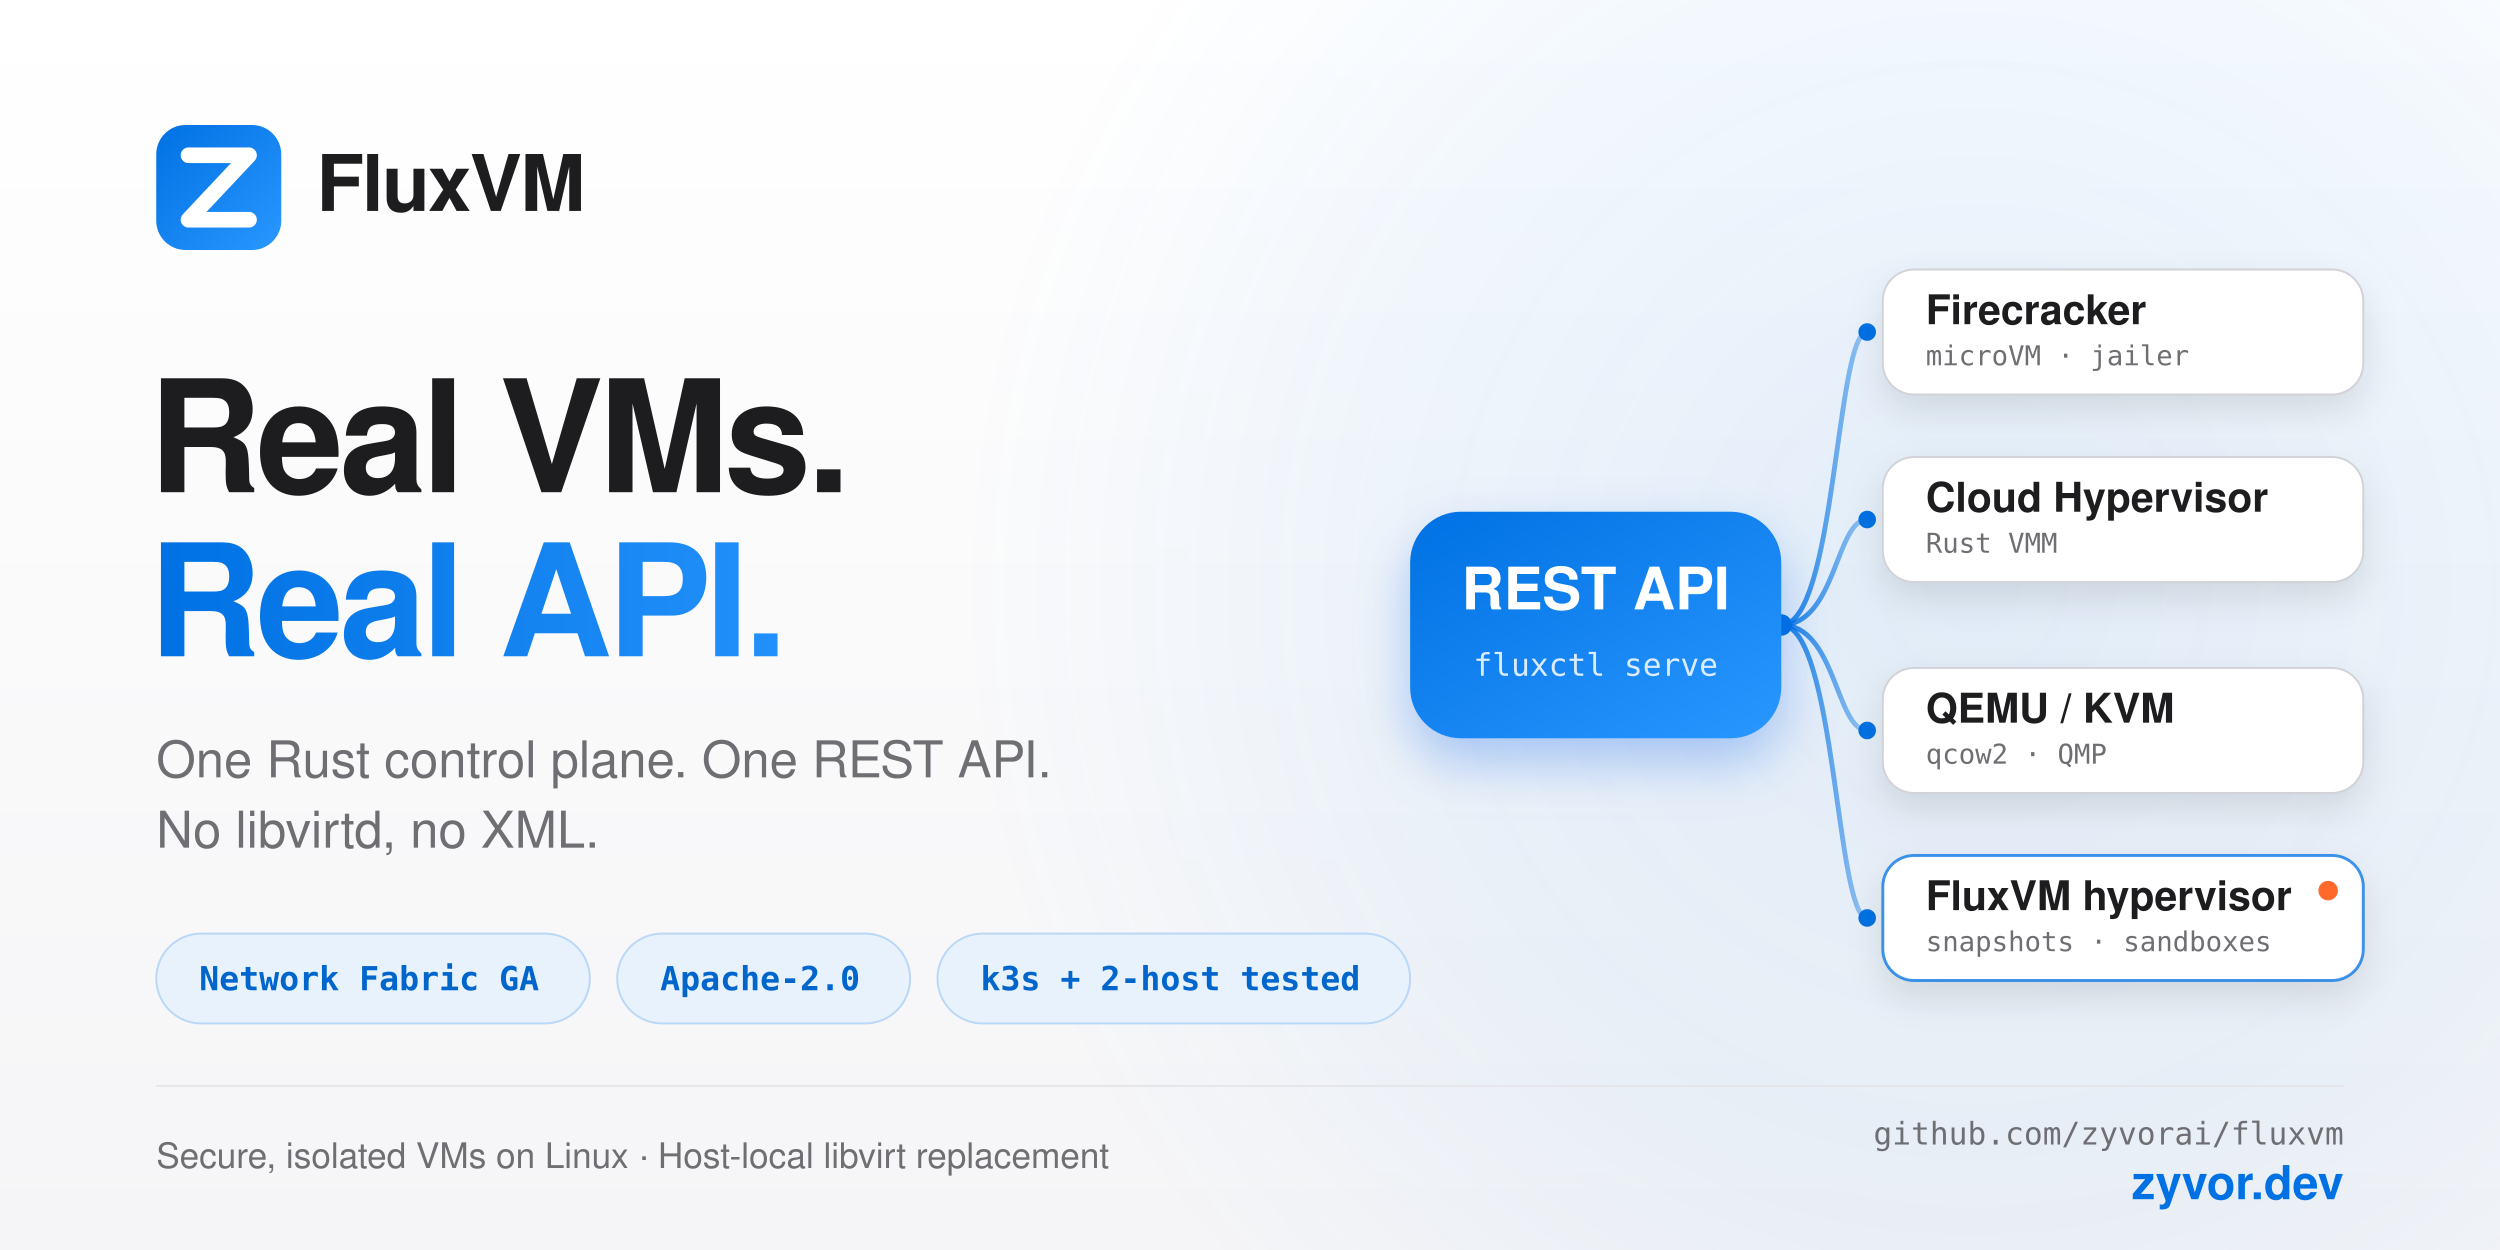
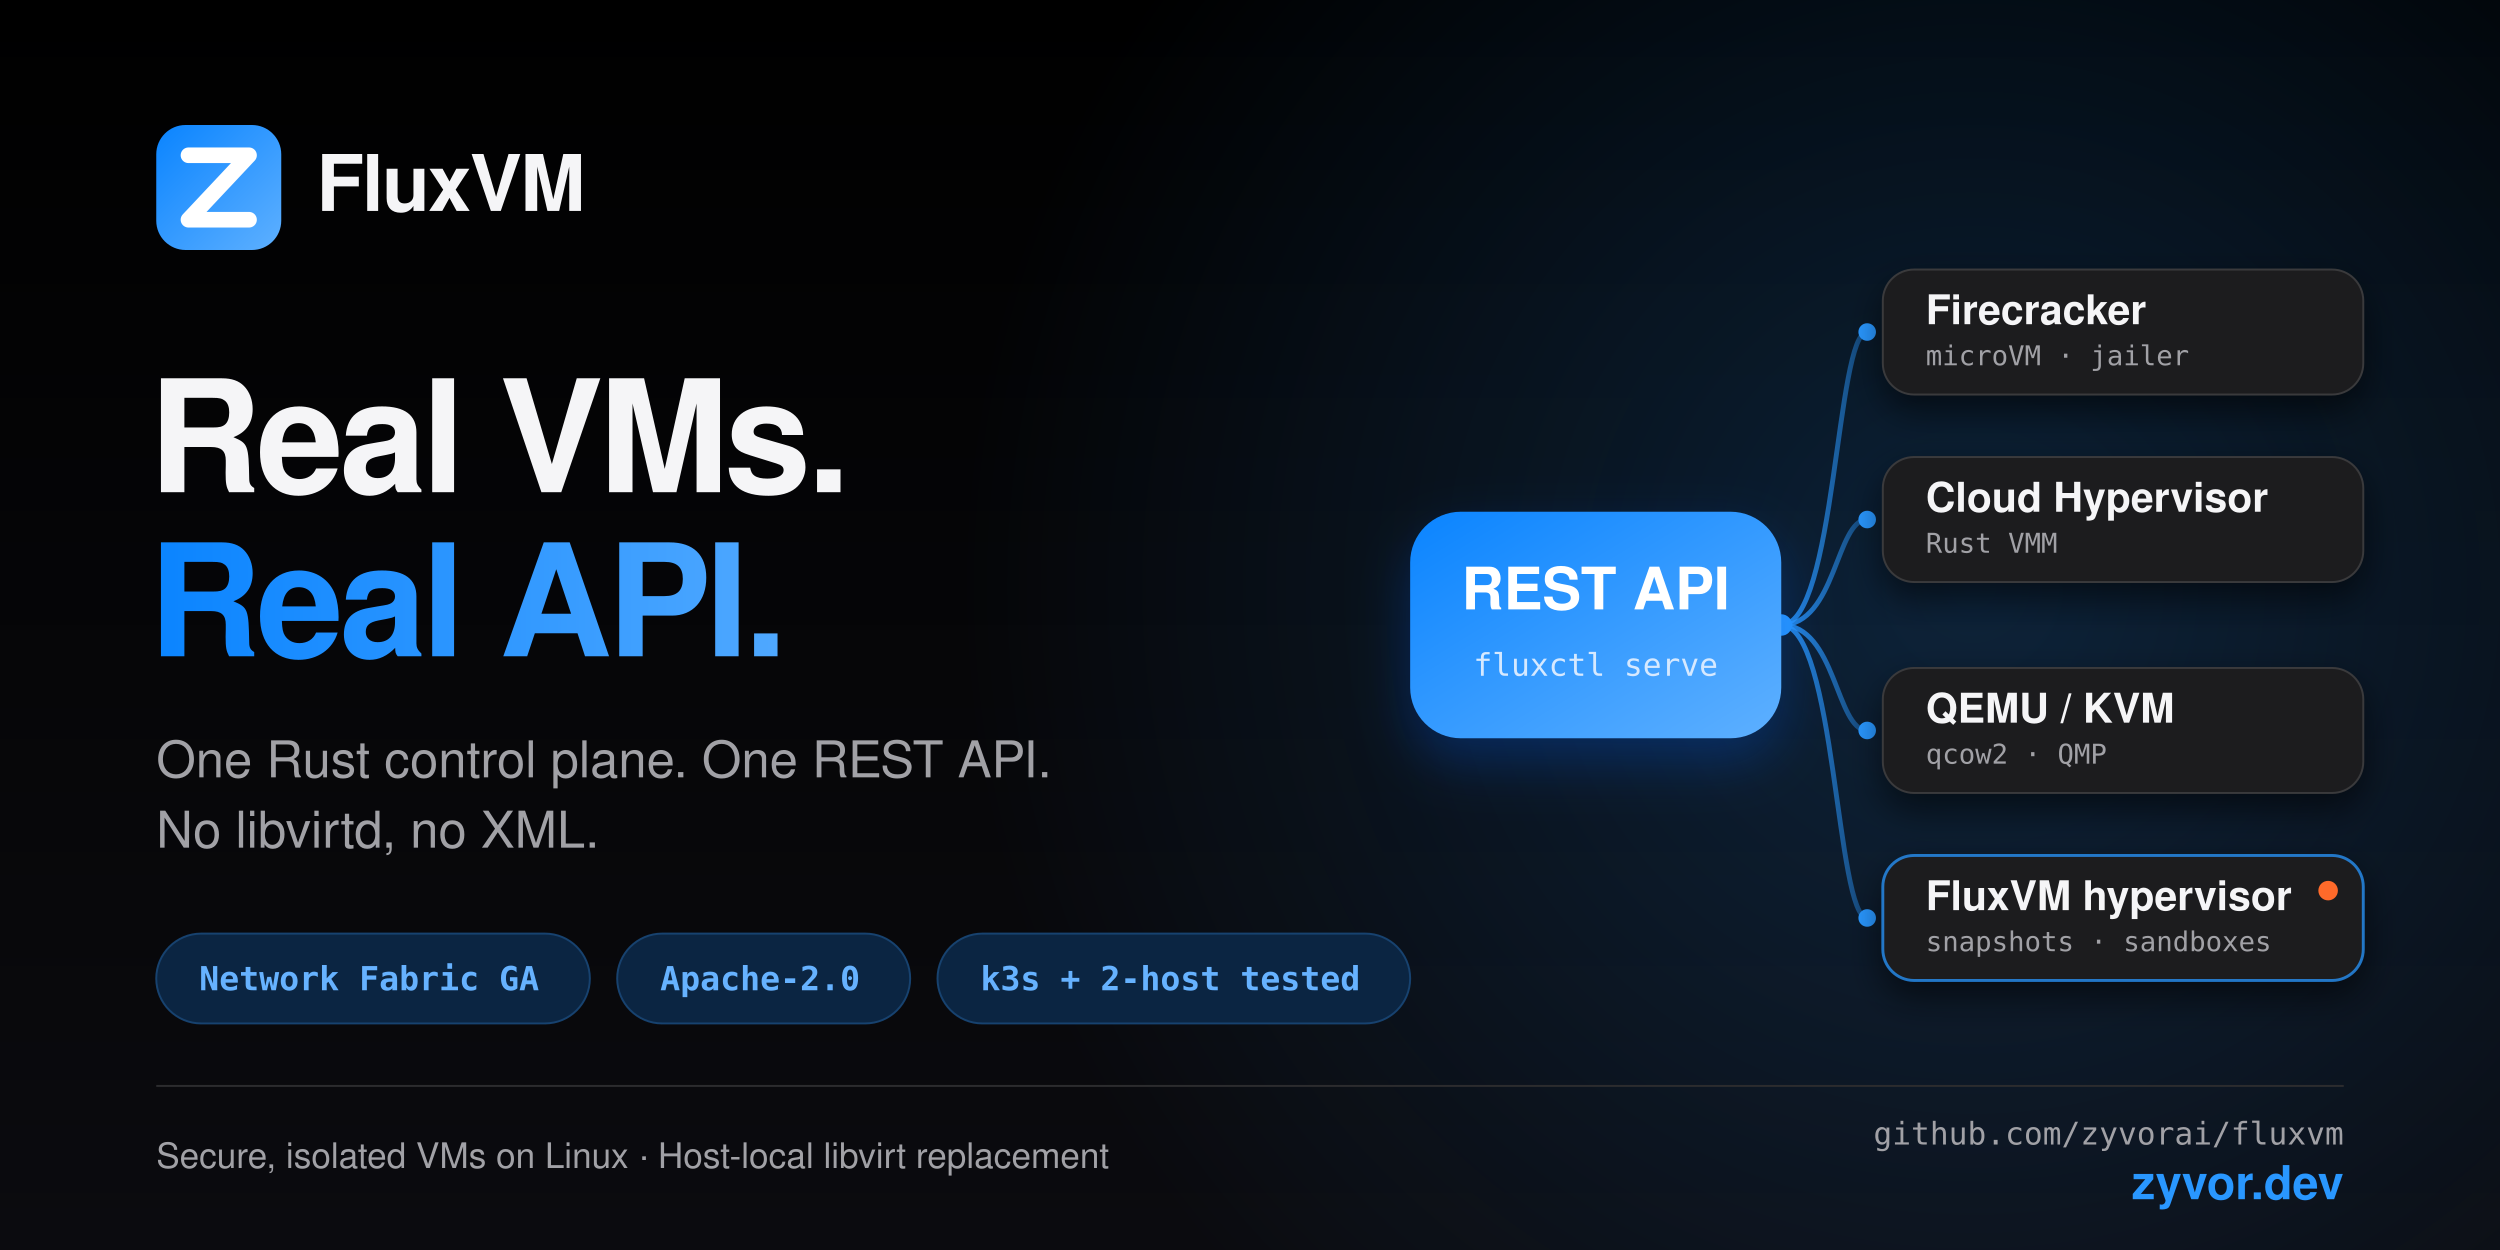
<svg xmlns="http://www.w3.org/2000/svg" width="1280" height="640" viewBox="0 0 1280 640" role="img" aria-label="FluxVM — Real VMs. Real API. One Rust control plane and one REST API for Firecracker, Cloud Hypervisor, QEMU/KVM and the FluxVM hypervisor. No libvirtd, no XML.">
  <defs>
    <linearGradient id="bg" x1="0" y1="0" x2="0" y2="640" gradientUnits="userSpaceOnUse">
-       <stop offset="0" stop-color="#ffffff" />
-       <stop offset="1" stop-color="#f5f5f7" />
+       <stop offset="0" stop-color="#000000" />
+       <stop offset="1" stop-color="#0b0b0f" />
    </linearGradient>
    <radialGradient id="wash" cx="1010" cy="300" r="520" gradientUnits="userSpaceOnUse">
-       <stop offset="0" stop-color="#0071e3" stop-opacity="0.10" />
-       <stop offset="0.6" stop-color="#0071e3" stop-opacity="0.05" />
-       <stop offset="1" stop-color="#0071e3" stop-opacity="0" />
+       <stop offset="0" stop-color="#2997ff" stop-opacity="0.20" />
+       <stop offset="0.6" stop-color="#2997ff" stop-opacity="0.08" />
+       <stop offset="1" stop-color="#2997ff" stop-opacity="0" />
    </radialGradient>
    <linearGradient id="blue" x1="0" y1="0" x2="1" y2="1">
-       <stop offset="0" stop-color="#0071e3" />
-       <stop offset="1" stop-color="#2997ff" />
+       <stop offset="0" stop-color="#0a84ff" />
+       <stop offset="1" stop-color="#5eb0ff" />
    </linearGradient>
    <linearGradient id="blueText" x1="78" y1="0" x2="470" y2="0" gradientUnits="userSpaceOnUse">
-       <stop offset="0" stop-color="#0071e3" />
-       <stop offset="1" stop-color="#2997ff" />
+       <stop offset="0" stop-color="#0a84ff" />
+       <stop offset="1" stop-color="#5eb0ff" />
    </linearGradient>
    <linearGradient id="wire" x1="0" y1="0" x2="1" y2="0">
-       <stop offset="0" stop-color="#0071e3" stop-opacity="0.9" />
-       <stop offset="1" stop-color="#0071e3" stop-opacity="0.35" />
+       <stop offset="0" stop-color="#2997ff" stop-opacity="0.9" />
+       <stop offset="1" stop-color="#2997ff" stop-opacity="0.35" />
    </linearGradient>
    <filter id="shadow" x="-20%" y="-30%" width="140%" height="180%" color-interpolation-filters="sRGB">
      <feGaussianBlur in="SourceAlpha" stdDeviation="9" />
      <feOffset dy="8" result="b" />
-       <feColorMatrix in="b" type="matrix" values="0 0 0 0 0  0 0 0 0 0  0 0 0 0 0  0 0 0 0.10 0" result="s" />
+       <feColorMatrix in="b" type="matrix" values="0 0 0 0 0  0 0 0 0 0  0 0 0 0 0  0 0 0 0.55 0" result="s" />
      <feMerge>
        <feMergeNode in="s" />
        <feMergeNode in="SourceGraphic" />
      </feMerge>
    </filter>
    <filter id="glow" x="-30%" y="-40%" width="160%" height="200%" color-interpolation-filters="sRGB">
      <feGaussianBlur in="SourceAlpha" stdDeviation="14" />
      <feOffset dy="12" result="b" />
      <feColorMatrix in="b" type="matrix" values="0 0 0 0 0.0  0 0 0 0 0.35  0 0 0 0 0.9  0 0 0 0.30 0" result="s" />
      <feMerge>
        <feMergeNode in="s" />
        <feMergeNode in="SourceGraphic" />
      </feMerge>
    </filter>
  </defs>
  <rect width="1280" height="640" fill="url(#bg)" />
  <rect width="1280" height="640" fill="url(#wash)" />
  <rect x="80" y="64" width="64" height="64" rx="15" fill="url(#blue)" />
  <path d="M96.5 79.5 127.5 79.5 96.5 112.5 127.5 112.5" fill="none" stroke="#ffffff" stroke-width="8" stroke-linecap="round" stroke-linejoin="round" />
-   <text x="162" y="108" font-family="'Helvetica Neue',Helvetica,Arial,sans-serif" font-size="40" font-weight="700" fill="#1d1d1f" letter-spacing="-0.8">FluxVM</text>
+   <text x="162" y="108" font-family="'Helvetica Neue',Helvetica,Arial,sans-serif" font-size="40" font-weight="700" fill="#f5f5f7" letter-spacing="-0.8">FluxVM</text>
  <text font-family="'Helvetica Neue',Helvetica,Arial,sans-serif" font-size="80" font-weight="700" letter-spacing="-2.4">
-     <tspan x="76" y="252" fill="#1d1d1f">Real VMs.</tspan>
+     <tspan x="76" y="252" fill="#f5f5f7">Real VMs.</tspan>
    <tspan x="76" y="336" fill="url(#blueText)">Real API.</tspan>
  </text>
-   <g font-family="'Helvetica Neue',Helvetica,Arial,sans-serif" font-size="26" fill="#6e6e73">
+   <g font-family="'Helvetica Neue',Helvetica,Arial,sans-serif" font-size="26" fill="#a1a1a6">
    <text x="80" y="398">One Rust control plane. One REST API.</text>
    <text x="80" y="434">No libvirtd, no XML.</text>
  </g>
-   <g font-family="'Menlo','JetBrains Mono',monospace" font-size="17" font-weight="700" fill="#0066cc">
-     <rect x="80" y="478" width="222" height="46" rx="23" fill="#e8f2fd" stroke="#b9d7f7" />
+   <g font-family="'Menlo','JetBrains Mono',monospace" font-size="17" font-weight="700" fill="#66b2ff">
+     <rect x="80" y="478" width="222" height="46" rx="23" fill="#0b2542" stroke="#17426f" />
    <text x="102" y="507">Network Fabric GA</text>
-     <rect x="316" y="478" width="150" height="46" rx="23" fill="#e8f2fd" stroke="#b9d7f7" />
+     <rect x="316" y="478" width="150" height="46" rx="23" fill="#0b2542" stroke="#17426f" />
    <text x="338" y="507">Apache-2.0</text>
-     <rect x="480" y="478" width="242" height="46" rx="23" fill="#e8f2fd" stroke="#b9d7f7" />
+     <rect x="480" y="478" width="242" height="46" rx="23" fill="#0b2542" stroke="#17426f" />
    <text x="502" y="507">k3s + 2-host tested</text>
  </g>
  <g>
    <g fill="none" stroke="url(#wire)" stroke-width="2.5" stroke-linecap="round">
      <path d="M912 320 C 940 320, 940 170, 956 170" />
      <path d="M912 320 C 940 320, 940 266, 956 266" />
      <path d="M912 320 C 940 320, 940 374, 956 374" />
      <path d="M912 320 C 940 320, 940 470, 956 470" />
    </g>
-     <g fill="#0071e3">
+     <g fill="#2997ff">
      <circle cx="912" cy="320" r="5.5" />
      <circle cx="956" cy="170" r="4.5" />
      <circle cx="956" cy="266" r="4.5" />
      <circle cx="956" cy="374" r="4.5" />
      <circle cx="956" cy="470" r="4.5" />
    </g>
    <rect x="722" y="262" width="190" height="116" rx="26" fill="url(#blue)" filter="url(#glow)" />
    <text x="817" y="312" text-anchor="middle" font-family="'Helvetica Neue',Helvetica,Arial,sans-serif" font-size="30" font-weight="700" fill="#ffffff">REST API</text>
-     <text x="817" y="346" text-anchor="middle" font-family="'Menlo','JetBrains Mono',monospace" font-size="16" fill="#dcecff">fluxctl serve</text>
+     <text x="817" y="346" text-anchor="middle" font-family="'Menlo','JetBrains Mono',monospace" font-size="16" fill="#d6e9ff">fluxctl serve</text>
    <g font-family="'Helvetica Neue',Helvetica,Arial,sans-serif">
-       <rect x="964" y="138" width="246" height="64" rx="16" fill="#ffffff" stroke="#d2d2d7" filter="url(#shadow)" />
-       <text x="986" y="166" font-size="21" font-weight="700" fill="#1d1d1f">Firecracker</text>
-       <text x="986" y="187" font-size="14" font-family="'Menlo',monospace" fill="#6e6e73">microVM · jailer</text>
-       <rect x="964" y="234" width="246" height="64" rx="16" fill="#ffffff" stroke="#d2d2d7" filter="url(#shadow)" />
-       <text x="986" y="262" font-size="21" font-weight="700" fill="#1d1d1f">Cloud Hypervisor</text>
-       <text x="986" y="283" font-size="14" font-family="'Menlo',monospace" fill="#6e6e73">Rust VMM</text>
-       <rect x="964" y="342" width="246" height="64" rx="16" fill="#ffffff" stroke="#d2d2d7" filter="url(#shadow)" />
-       <text x="986" y="370" font-size="21" font-weight="700" fill="#1d1d1f">QEMU / KVM</text>
-       <text x="986" y="391" font-size="14" font-family="'Menlo',monospace" fill="#6e6e73">qcow2 · QMP</text>
-       <rect x="964" y="438" width="246" height="64" rx="16" fill="#ffffff" stroke="#0071e3" stroke-opacity="0.75" stroke-width="1.5" filter="url(#shadow)" />
-       <text x="986" y="466" font-size="21" font-weight="700" fill="#1d1d1f">FluxVM hypervisor</text>
-       <text x="986" y="487" font-size="14" font-family="'Menlo',monospace" fill="#6e6e73">snapshots · sandboxes</text>
+       <rect x="964" y="138" width="246" height="64" rx="16" fill="#1c1c1e" stroke="#3a3a3c" filter="url(#shadow)" />
+       <text x="986" y="166" font-size="21" font-weight="700" fill="#f5f5f7">Firecracker</text>
+       <text x="986" y="187" font-size="14" font-family="'Menlo',monospace" fill="#a1a1a6">microVM · jailer</text>
+       <rect x="964" y="234" width="246" height="64" rx="16" fill="#1c1c1e" stroke="#3a3a3c" filter="url(#shadow)" />
+       <text x="986" y="262" font-size="21" font-weight="700" fill="#f5f5f7">Cloud Hypervisor</text>
+       <text x="986" y="283" font-size="14" font-family="'Menlo',monospace" fill="#a1a1a6">Rust VMM</text>
+       <rect x="964" y="342" width="246" height="64" rx="16" fill="#1c1c1e" stroke="#3a3a3c" filter="url(#shadow)" />
+       <text x="986" y="370" font-size="21" font-weight="700" fill="#f5f5f7">QEMU / KVM</text>
+       <text x="986" y="391" font-size="14" font-family="'Menlo',monospace" fill="#a1a1a6">qcow2 · QMP</text>
+       <rect x="964" y="438" width="246" height="64" rx="16" fill="#1c1c1e" stroke="#2997ff" stroke-opacity="0.75" stroke-width="1.5" filter="url(#shadow)" />
+       <text x="986" y="466" font-size="21" font-weight="700" fill="#f5f5f7">FluxVM hypervisor</text>
+       <text x="986" y="487" font-size="14" font-family="'Menlo',monospace" fill="#a1a1a6">snapshots · sandboxes</text>
      <circle cx="1192" cy="456" r="5" fill="#ff6a2a" />
    </g>
  </g>
-   <line x1="80" y1="556" x2="1200" y2="556" stroke="#e5e5ea" stroke-width="1" />
-   <text x="80" y="598" font-family="'Helvetica Neue',Helvetica,Arial,sans-serif" font-size="18" fill="#6e6e73">Secure, isolated VMs on Linux · Host-local libvirt replacement</text>
-   <text x="1200" y="586" text-anchor="end" font-family="'Menlo','JetBrains Mono',monospace" font-size="16" fill="#6e6e73">github.com/zyvorai/fluxvm</text>
-   <text x="1200" y="614" text-anchor="end" font-family="'Helvetica Neue',Helvetica,Arial,sans-serif" font-size="24" font-weight="700" fill="#0071e3">zyvor.dev</text>
+   <line x1="80" y1="556" x2="1200" y2="556" stroke="#2c2c2e" stroke-width="1" />
+   <text x="80" y="598" font-family="'Helvetica Neue',Helvetica,Arial,sans-serif" font-size="18" fill="#a1a1a6">Secure, isolated VMs on Linux · Host-local libvirt replacement</text>
+   <text x="1200" y="586" text-anchor="end" font-family="'Menlo','JetBrains Mono',monospace" font-size="16" fill="#a1a1a6">github.com/zyvorai/fluxvm</text>
+   <text x="1200" y="614" text-anchor="end" font-family="'Helvetica Neue',Helvetica,Arial,sans-serif" font-size="24" font-weight="700" fill="#2997ff">zyvor.dev</text>
</svg>
